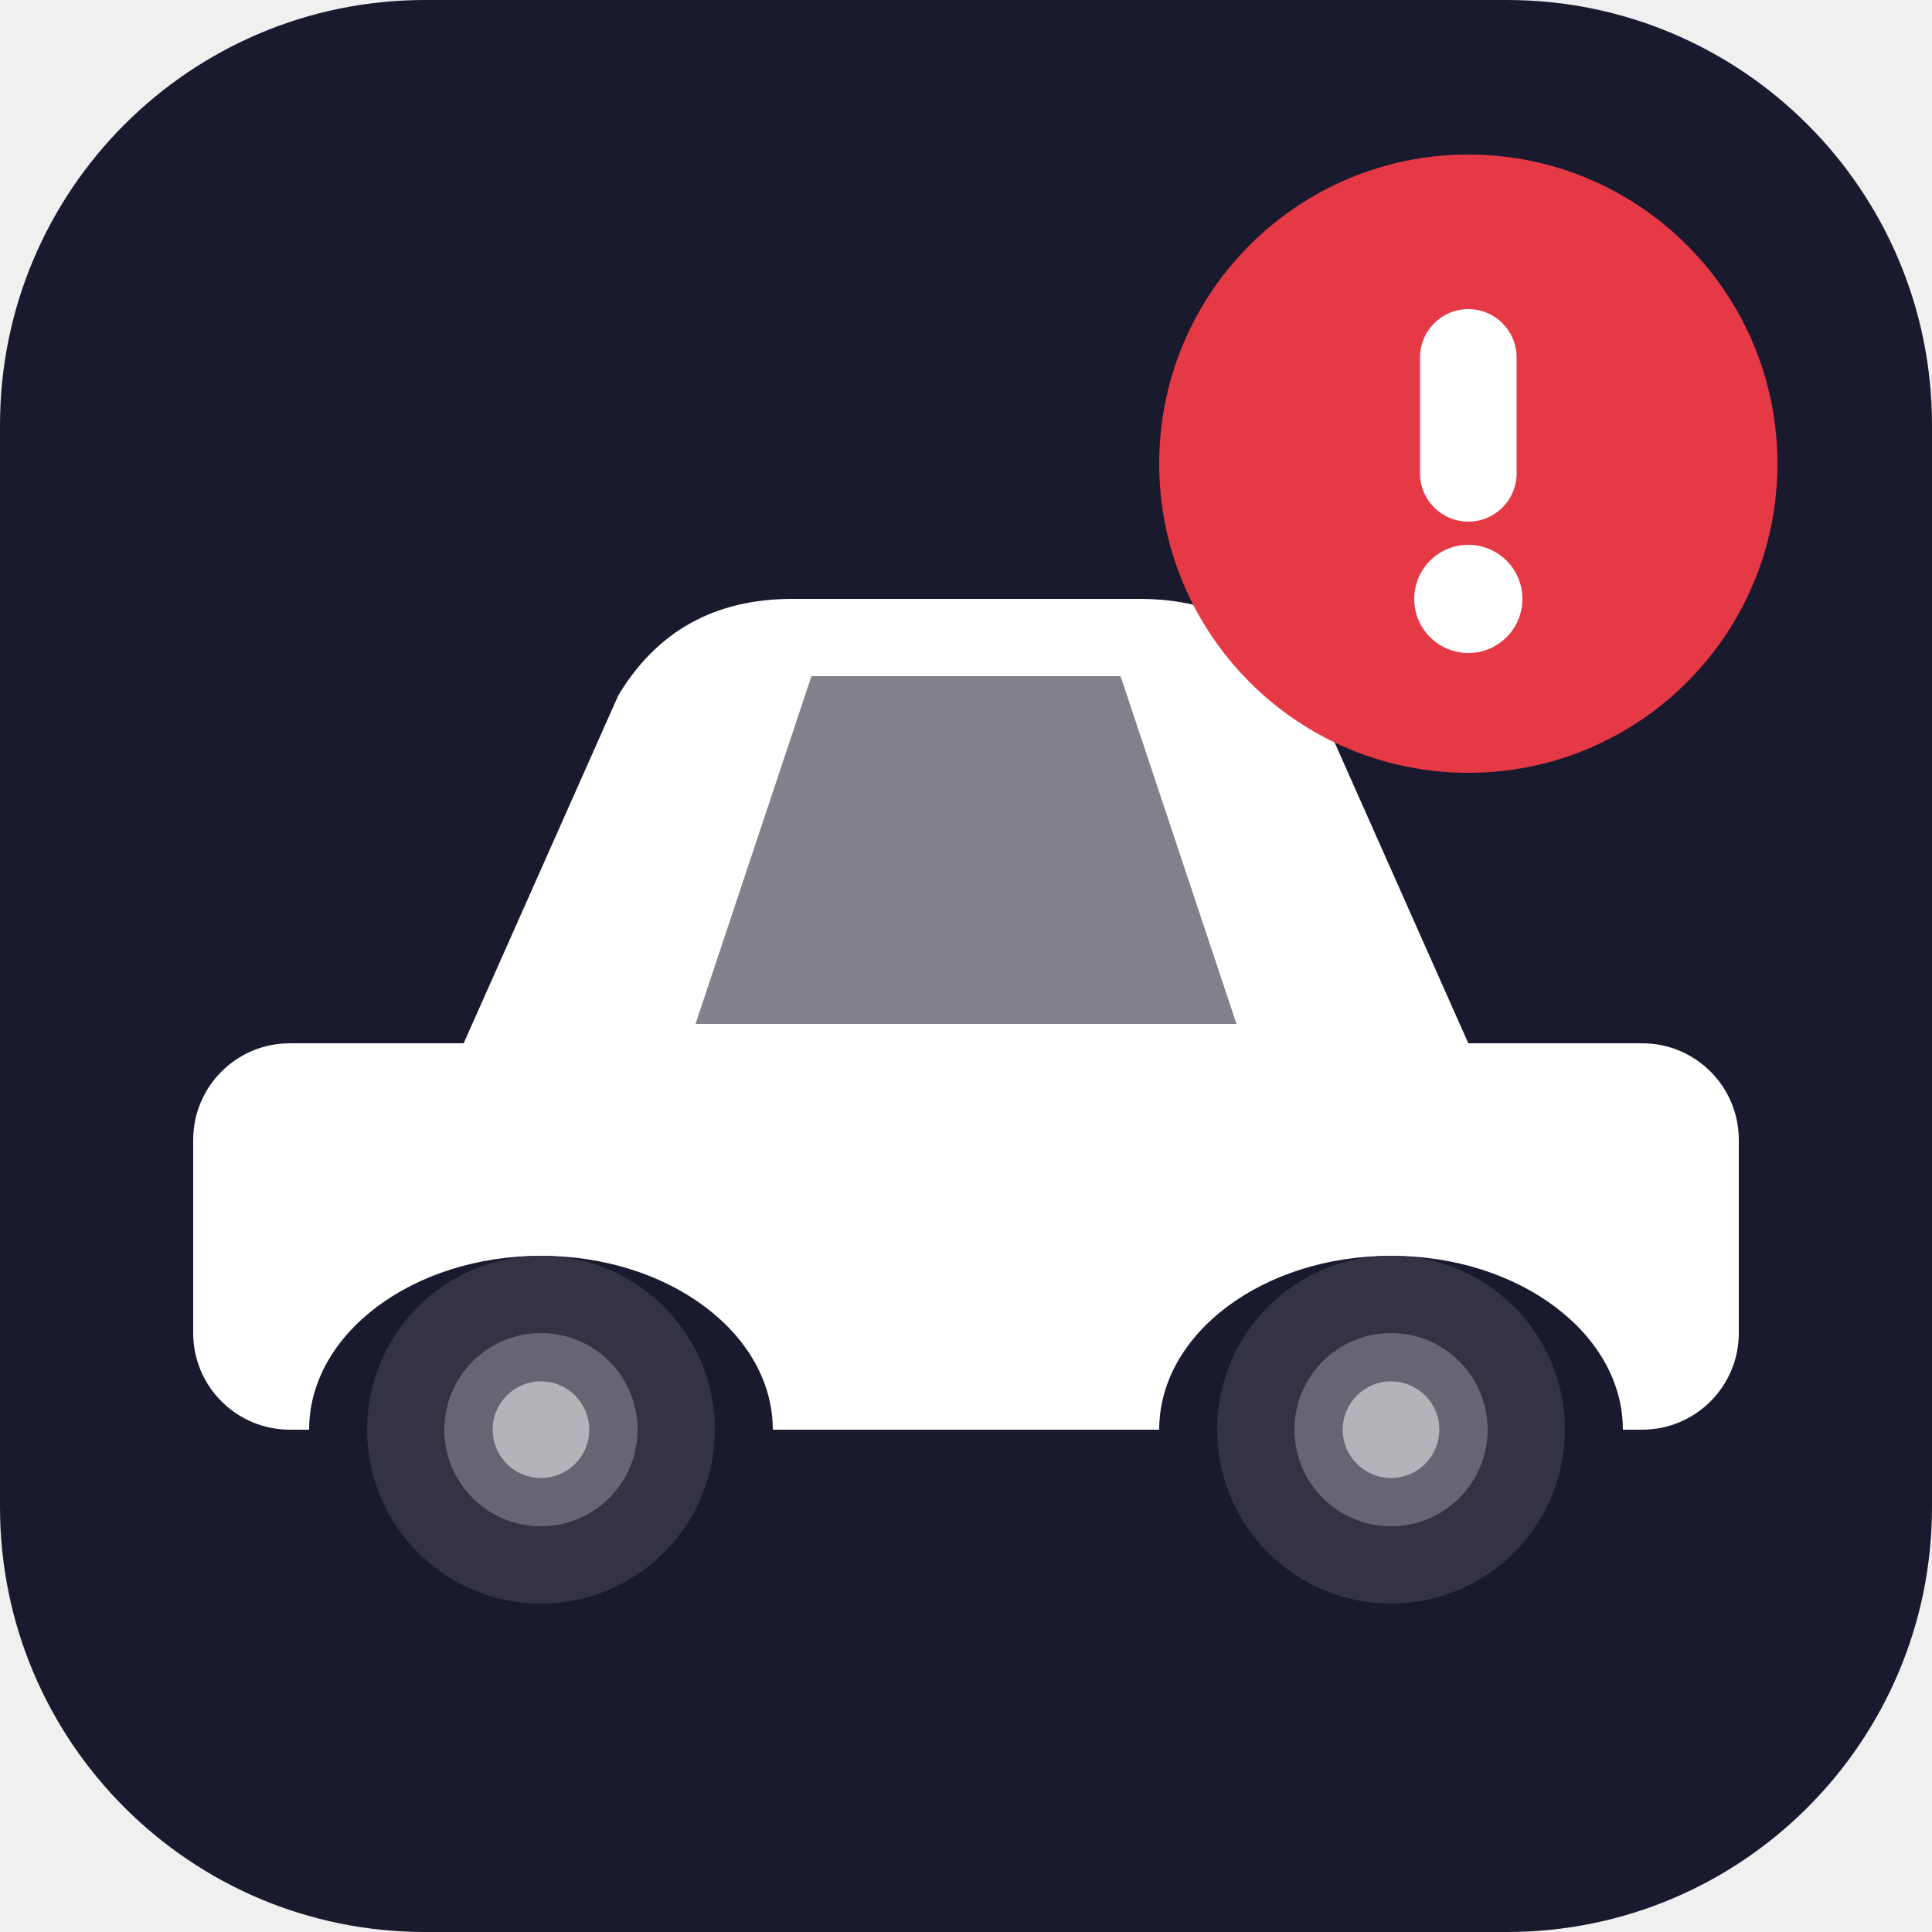
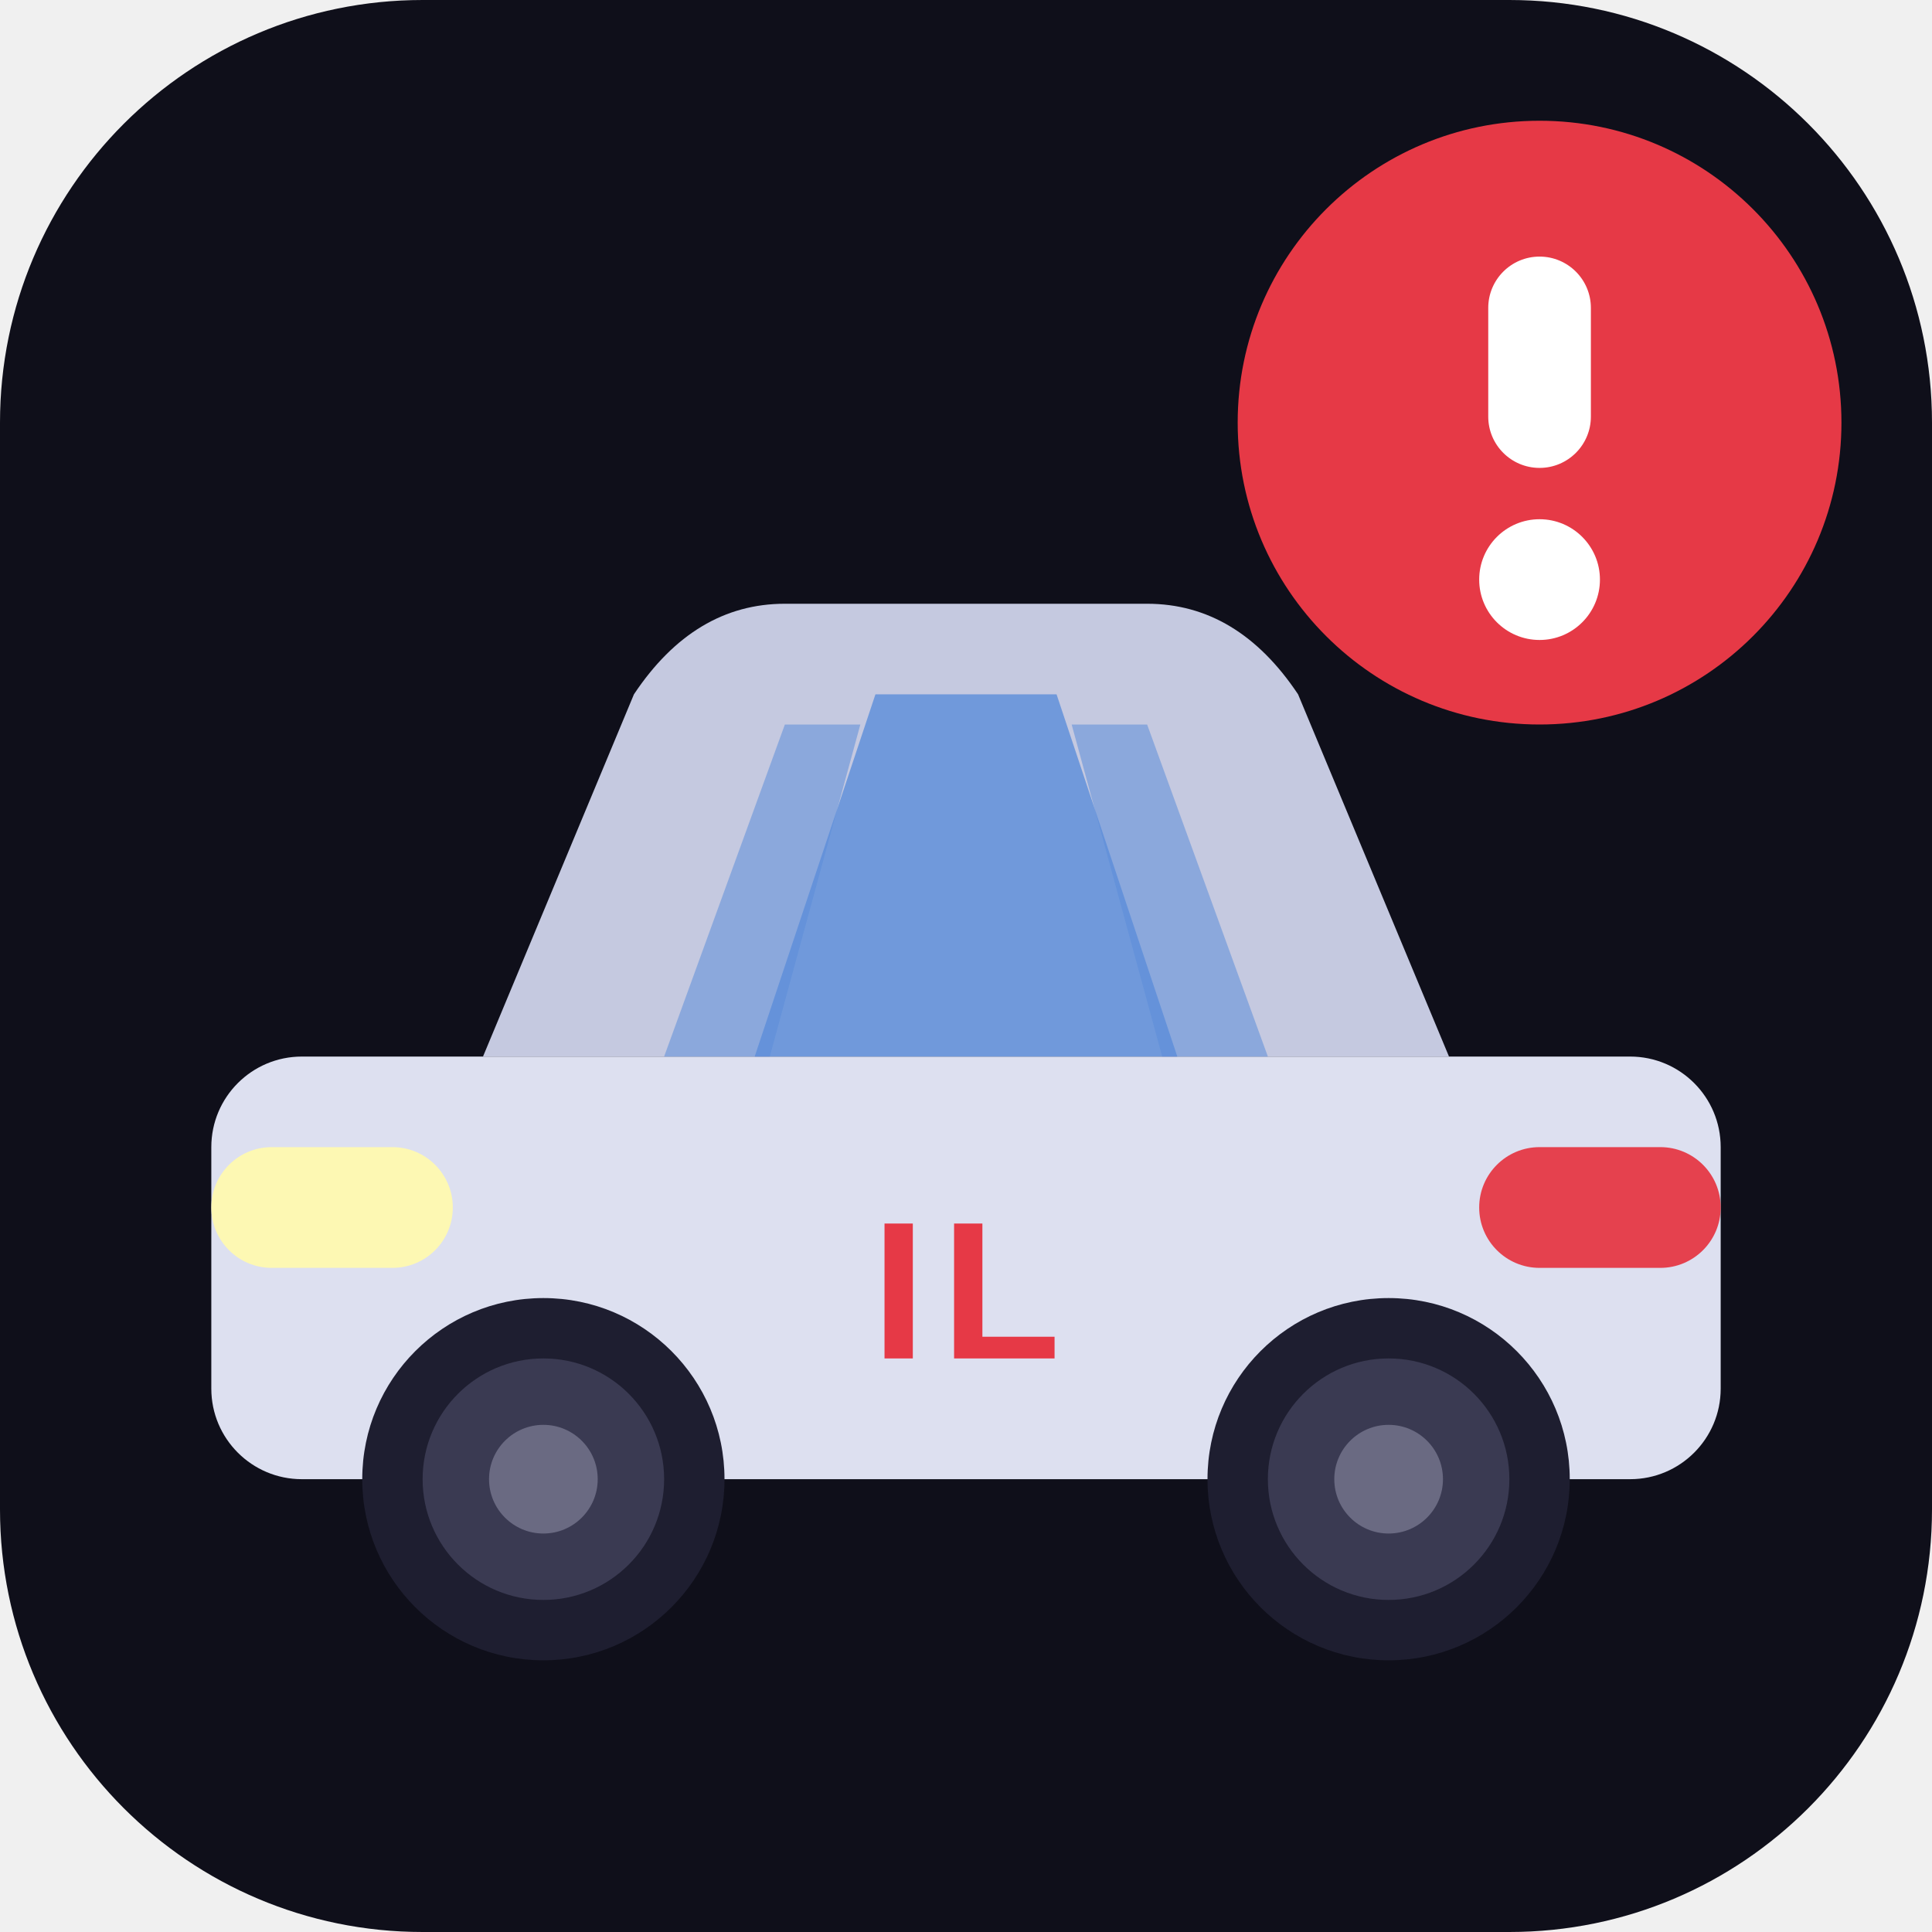
- <svg xmlns="http://www.w3.org/2000/svg" viewBox="0 0 100 100">
-   <rect width="100" height="100" rx="22" fill="#1a1a2e" />
-   <rect x="10" y="54" width="80" height="20" rx="5" fill="white" />
-   <path d="M24 54 L32 36 Q35 31 41 31 L59 31 Q65 31 68 36 L76 54 Z" fill="white" />
-   <path d="M36 53 L42 35 L58 35 L64 53 Z" fill="#1a1a2e" opacity="0.55" />
-   <ellipse cx="28" cy="74" rx="12" ry="9" fill="#1a1a2e" />
-   <ellipse cx="72" cy="74" rx="12" ry="9" fill="#1a1a2e" />
-   <circle cx="28" cy="74" r="9" fill="#334" />
-   <circle cx="28" cy="74" r="5" fill="white" opacity="0.25" />
-   <circle cx="28" cy="74" r="2.5" fill="white" opacity="0.5" />
-   <circle cx="72" cy="74" r="9" fill="#334" />
-   <circle cx="72" cy="74" r="5" fill="white" opacity="0.25" />
-   <circle cx="72" cy="74" r="2.5" fill="white" opacity="0.5" />
-   <circle cx="76" cy="24" r="16" fill="#e63946" />
-   <rect x="73.5" y="16" width="5" height="11" rx="2.5" fill="white" />
-   <circle cx="76" cy="31" r="2.8" fill="white" />
+ <svg xmlns="http://www.w3.org/2000/svg" viewBox="0 0 64 64" fill="none">
+   <rect width="64" height="64" rx="14" fill="#0f0f1a" />
+   <rect x="7" y="35" width="50" height="14" rx="3" fill="#dde0f0" />
+   <path d="M16 35 L21 23 Q23 20 26 20 L38 20 Q41 20 43 23 L48 35 Z" fill="#c5c9e0" />
+   <path d="M25 35 L29 23 L35 23 L39 35 Z" fill="#5b8dd9" opacity="0.8" />
+   <path d="M22 35 L26 24 L28.5 24 L25.5 35 Z" fill="#5b8dd9" opacity="0.55" />
+   <path d="M42 35 L38 24 L35.5 24 L38.5 35 Z" fill="#5b8dd9" opacity="0.55" />
+   <rect x="7" y="38" width="8" height="4" rx="2" fill="#fff9b0" opacity="0.95" />
+   <rect x="49" y="38" width="8" height="4" rx="2" fill="#e63946" opacity="0.95" />
+   <circle cx="18" cy="49" r="6" fill="#1e1e30" />
+   <circle cx="18" cy="49" r="4" fill="#3a3a52" />
+   <circle cx="18" cy="49" r="1.8" fill="#6a6a82" />
+   <circle cx="46" cy="49" r="6" fill="#1e1e30" />
+   <circle cx="46" cy="49" r="4" fill="#3a3a52" />
+   <circle cx="46" cy="49" r="1.8" fill="#6a6a82" />
+   <text x="32" y="45" font-family="Arial,sans-serif" font-size="6.5" font-weight="900" fill="#e63946" text-anchor="middle" letter-spacing="0.5">IL</text>
+   <circle cx="51" cy="14" r="10" fill="#e63946" />
+   <rect x="49.3" y="8.5" width="3.4" height="7" rx="1.7" fill="white" />
+   <circle cx="51" cy="19.2" r="2" fill="white" />
</svg>
